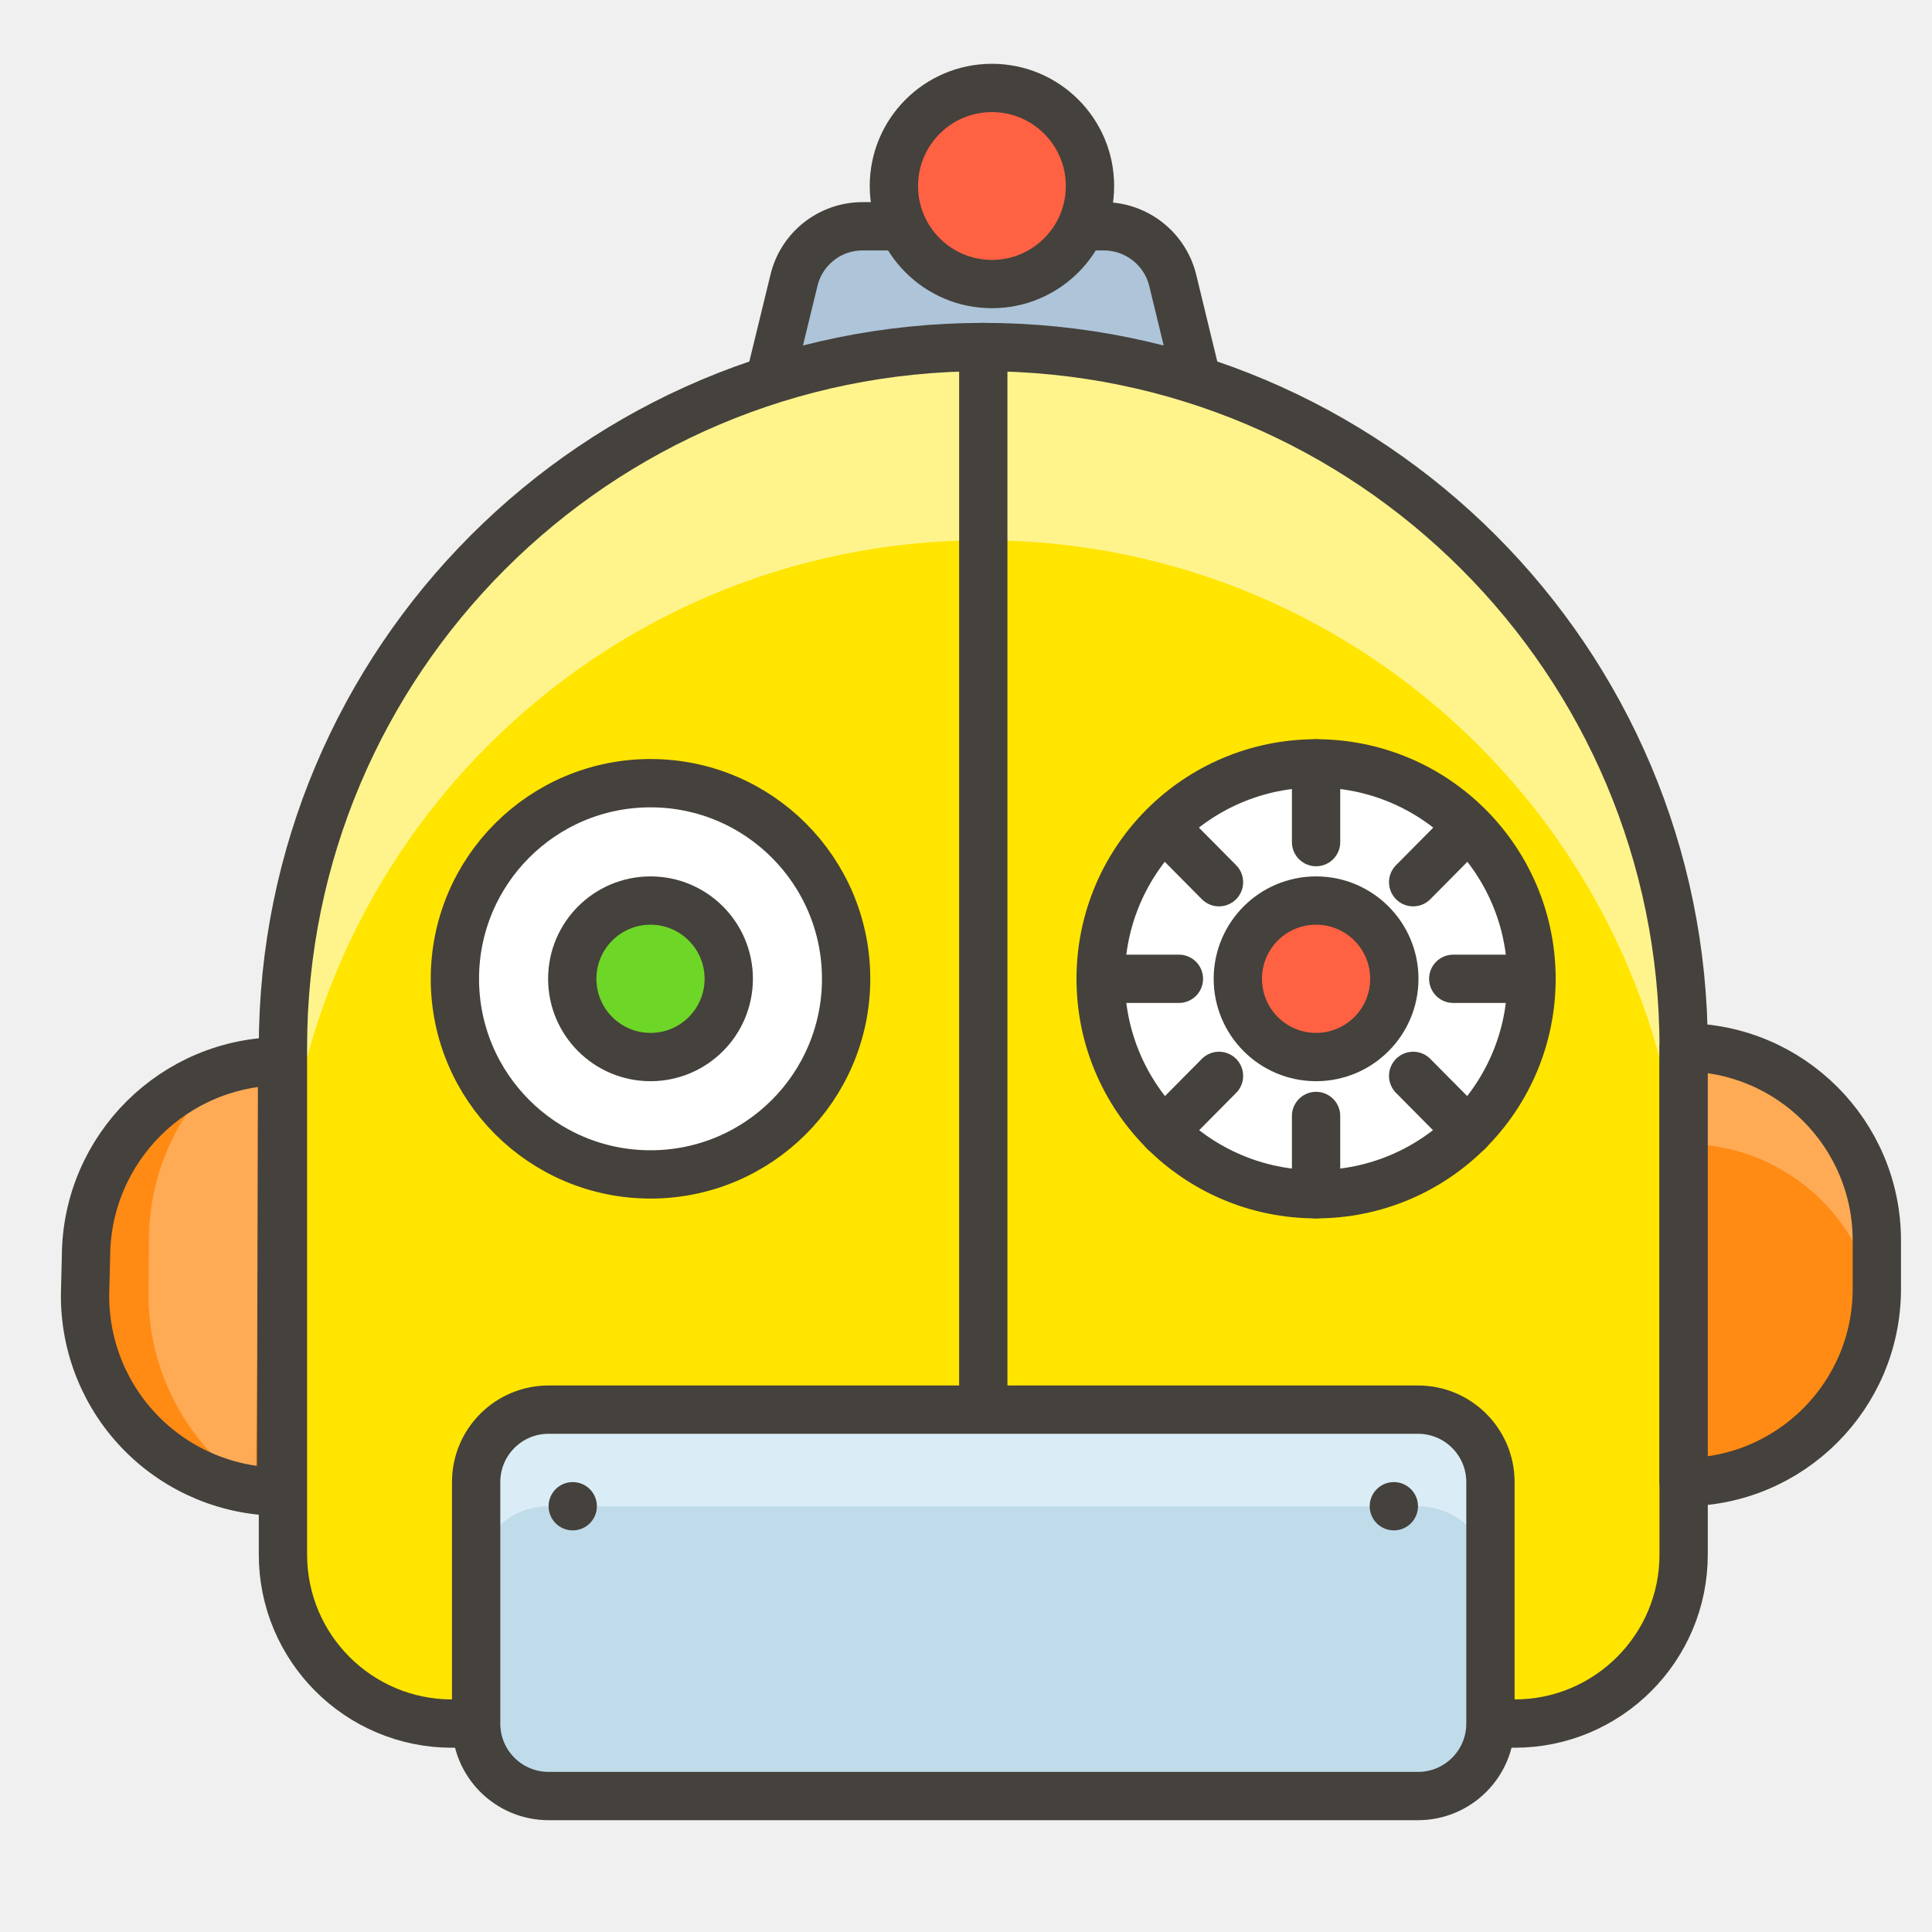
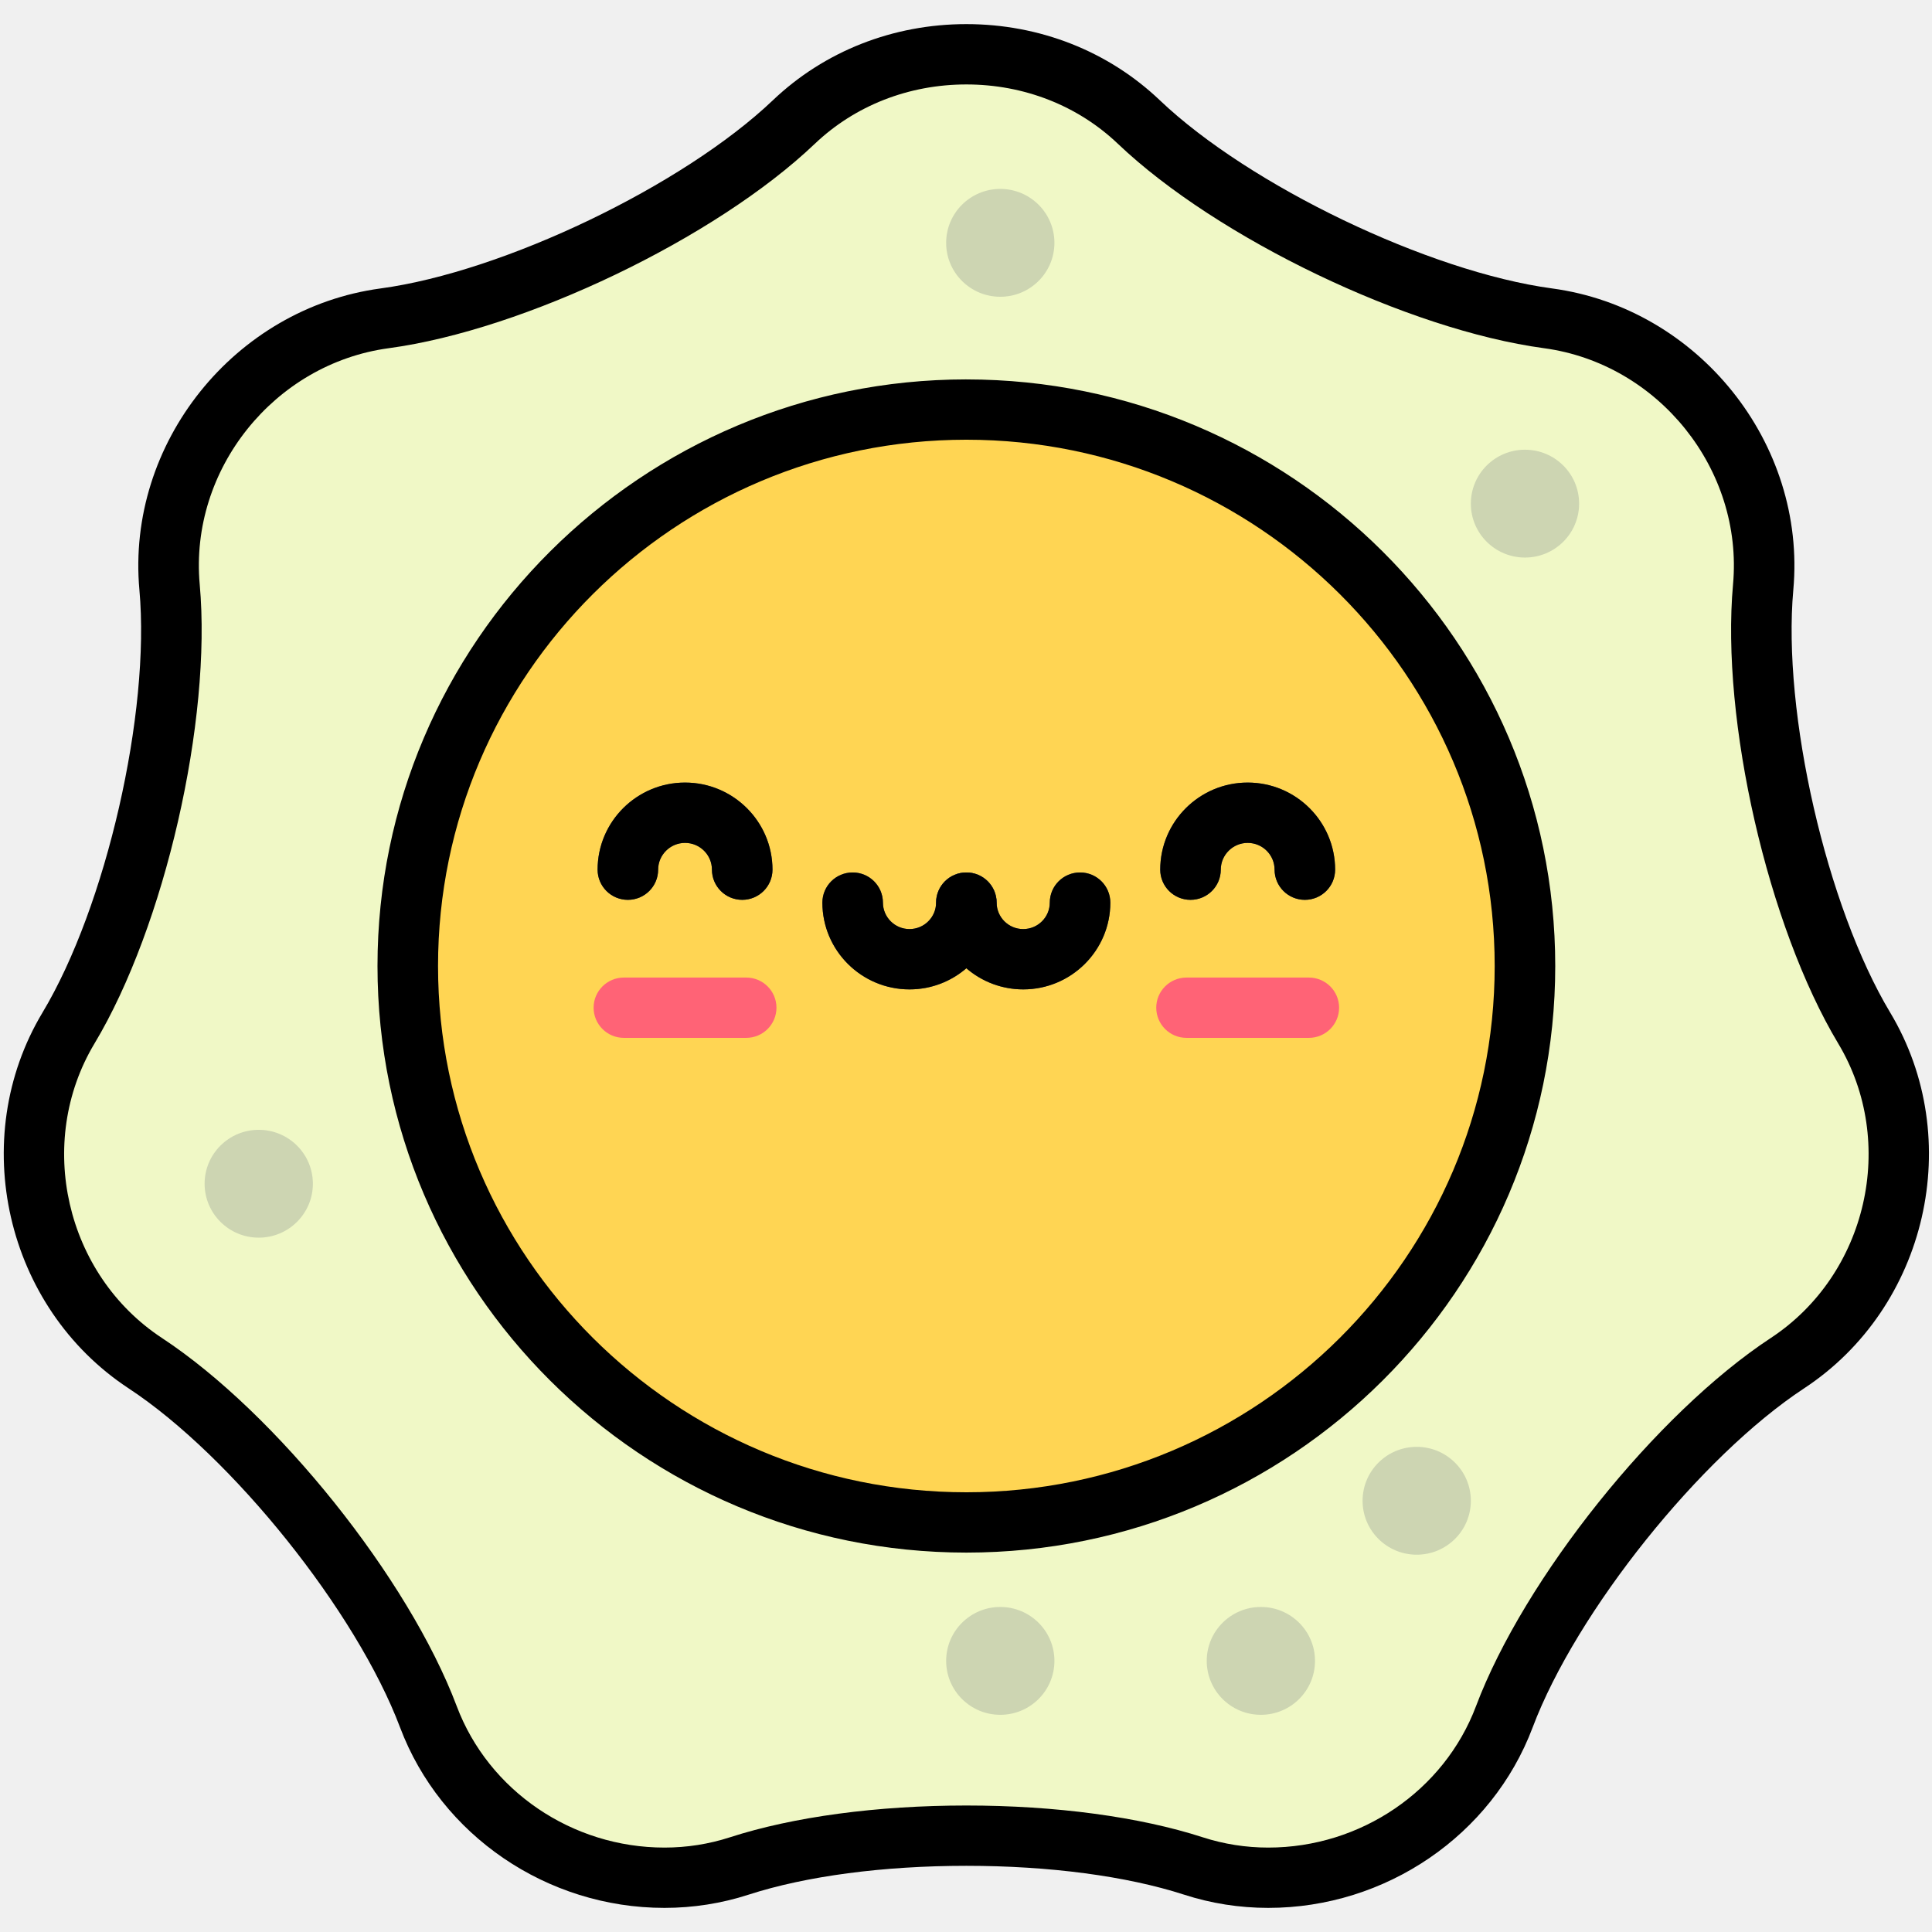
- <svg xmlns="http://www.w3.org/2000/svg" width="40" height="40">
-   <g>
-     <rect fill="none" id="canvas_background" height="42" width="42" y="-1" x="-1" />
-   </g>
-   <g>
-     <g id="svg_13" stroke="null">
-       <path transform="rotate(55.96121 4.730113,26.46467) " id="_Path_" data-name="&lt;Path&gt;" class="cls-1" d="m2.501,28.707a4.06,4.06 0 0 1 -1.18,-5.6l7.47,4.86a4.05,4.05 0 0 1 -5.63,1.19l-0.66,-0.45z" fill="#ff8a14" stroke="null" />
-       <path id="_Path_2" data-name="&lt;Path&gt;" class="cls-2" d="m24.858,8.185l-9,0l0.58,-2.38a1.46,1.46 0 0 1 1.42,-1.12l5,0a1.47,1.47 0 0 1 1.42,1.11l0.58,2.39z" fill="#adc4d9" stroke-linecap="round" stroke-linejoin="round" stroke="#45413c" />
-       <path class="cls-3" d="m20.358,7.185a14.5,14.5 0 0 0 -14.5,14.5l0,10.5a3.5,3.5 0 0 0 3.5,3.5l22,0a3.5,3.5 0 0 0 3.5,-3.5l0,-10.5a14.5,14.5 0 0 0 -14.5,-14.5z" fill="#ffe500" id="svg_1" stroke="null" />
-       <path class="cls-4" d="m20.358,7.185a14.5,14.5 0 0 0 -14.5,14.5l0,4a14.5,14.5 0 0 1 29,0l0,-4a14.5,14.5 0 0 0 -14.5,-14.5z" fill="#fff48c" id="svg_2" stroke="null" />
-       <path class="cls-5" d="m20.358,7.185a14.5,14.5 0 0 0 -14.5,14.5l0,10.5a3.5,3.5 0 0 0 3.5,3.5l22,0a3.5,3.5 0 0 0 3.5,-3.5l0,-10.5a14.5,14.5 0 0 0 -14.5,-14.5z" stroke-linecap="round" stroke-linejoin="round" fill="none" id="svg_3" stroke="#45413c" />
-       <circle id="_Ellipse_2" data-name="&lt;Ellipse&gt;" class="cls-7" cx="27.248" cy="20.265" r="4.46" stroke-linecap="round" stroke-linejoin="round" fill="#fff" stroke="#45413c" />
-       <circle id="_Ellipse_3" data-name="&lt;Ellipse&gt;" class="cls-8" cx="27.248" cy="20.265" r="1.62" stroke-linecap="round" stroke-linejoin="round" fill="#ff6242" stroke="#45413c" />
-       <circle id="_Ellipse_4" data-name="&lt;Ellipse&gt;" class="cls-7" cx="13.468" cy="20.265" r="4.05" stroke-linecap="round" stroke-linejoin="round" fill="#fff" stroke="#45413c" />
-       <circle id="_Ellipse_5" data-name="&lt;Ellipse&gt;" class="cls-9" cx="13.468" cy="20.265" r="1.62" stroke-linecap="round" stroke-linejoin="round" fill="#6dd627" stroke="#45413c" />
-       <line id="_Line_" data-name="&lt;Line&gt;" class="cls-5" x1="20.358" y1="7.185" x2="20.358" y2="29.185" stroke-linecap="round" stroke-linejoin="round" fill="none" stroke="#45413c" />
-       <line id="_Line_2" data-name="&lt;Line&gt;" class="cls-5" x1="27.248" y1="17.435" x2="27.248" y2="15.805" stroke-linecap="round" stroke-linejoin="round" fill="none" stroke="#45413c" />
-       <line id="_Line_3" data-name="&lt;Line&gt;" class="cls-5" x1="29.258" y1="18.265" x2="30.398" y2="17.115" stroke-linecap="round" stroke-linejoin="round" fill="none" stroke="#45413c" />
-       <line id="_Line_4" data-name="&lt;Line&gt;" class="cls-5" x1="30.088" y1="20.265" x2="31.708" y2="20.265" stroke-linecap="round" stroke-linejoin="round" fill="none" stroke="#45413c" />
-       <line id="_Line_5" data-name="&lt;Line&gt;" class="cls-5" x1="29.258" y1="22.275" x2="30.398" y2="23.425" stroke-linecap="round" stroke-linejoin="round" fill="none" stroke="#45413c" />
-       <line id="_Line_6" data-name="&lt;Line&gt;" class="cls-5" x1="27.248" y1="23.105" x2="27.248" y2="24.725" stroke-linecap="round" stroke-linejoin="round" fill="none" stroke="#45413c" />
-       <line id="_Line_7" data-name="&lt;Line&gt;" class="cls-5" x1="25.238" y1="22.275" x2="24.098" y2="23.425" stroke-linecap="round" stroke-linejoin="round" fill="none" stroke="#45413c" />
-       <line id="_Line_8" data-name="&lt;Line&gt;" class="cls-5" x1="24.408" y1="20.265" x2="22.788" y2="20.265" stroke-linecap="round" stroke-linejoin="round" fill="none" stroke="#45413c" />
-       <line id="_Line_9" data-name="&lt;Line&gt;" class="cls-5" x1="25.238" y1="18.265" x2="24.098" y2="17.115" stroke-linecap="round" stroke-linejoin="round" fill="none" stroke="#45413c" />
-       <circle id="_Ellipse_6" data-name="&lt;Ellipse&gt;" class="cls-8" cx="20.537" cy="3.851" r="2.03" stroke-linecap="round" stroke-linejoin="round" fill="#ff6242" stroke="#45413c" />
-       <path transform="rotate(57.44285 5.086391,26.26893) " id="_Path_5" data-name="&lt;Path&gt;" class="cls-10" d="m1.311,23.679a4.76,4.76 0 0 0 2.26,4l0.77,0.5a4.81,4.81 0 0 0 4.26,0.57a2,2 0 0 0 0.26,-0.32l-7.47,-4.9a1.09,1.09 0 0 0 -0.08,0.15z" fill="#ffaa54" stroke="null" />
-       <path transform="rotate(57.09928 4.873603,26.65825) " id="_Path_6" data-name="&lt;Path&gt;" class="cls-5" d="m2.644,28.9a4.06,4.06 0 0 1 -1.18,-5.6l7.47,4.86a4.05,4.05 0 0 1 -5.63,1.19l-0.66,-0.45z" stroke-linecap="round" stroke-linejoin="round" fill="none" stroke="#45413c" />
-       <path class="cls-1" d="m38.858,26.685a4,4 0 0 1 -4,4l0,-9a4,4 0 0 1 4,4l0,1z" fill="#ff8a14" id="svg_4" stroke="null" />
-       <path class="cls-10" d="m34.858,21.685l0,2a4,4 0 0 1 4,3.5a4.07,4.07 0 0 0 0,-0.5l0,-1a4,4 0 0 0 -4,-4z" fill="#ffaa54" id="svg_5" stroke="null" />
-       <path class="cls-5" d="m38.858,26.685a4,4 0 0 1 -4,4l0,-9a4,4 0 0 1 4,4l0,1z" stroke-linecap="round" stroke-linejoin="round" fill="none" id="svg_6" stroke="#45413c" />
-       <rect class="cls-11" x="9.858" y="29.185" width="21" height="8" rx="1.5" ry="1.5" fill="#c0dceb" id="svg_7" stroke="null" />
-       <path class="cls-12" d="m29.358,29.185l-18,0a1.5,1.5 0 0 0 -1.5,1.5l0,2a1.5,1.5 0 0 1 1.5,-1.5l18,0a1.5,1.5 0 0 1 1.5,1.5l0,-2a1.5,1.5 0 0 0 -1.5,-1.5z" fill="#daedf7" id="svg_8" stroke="null" />
-       <rect class="cls-5" x="9.858" y="29.185" width="21" height="8" rx="1.5" ry="1.5" stroke-linecap="round" stroke-linejoin="round" fill="none" id="svg_9" stroke="#45413c" />
-       <path class="cls-13" d="m11.858,30.685a0.5,0.5 0 1 0 0.5,0.5a0.5,0.5 0 0 0 -0.5,-0.5z" fill="#45413c" id="svg_10" stroke="null" />
-       <path class="cls-13" d="m28.858,30.685a0.5,0.5 0 1 0 0.5,0.5a0.5,0.5 0 0 0 -0.5,-0.5z" fill="#45413c" id="svg_11" stroke="null" />
-     </g>
-   </g>
+ <svg xmlns="http://www.w3.org/2000/svg" t="1678636093783" class="icon" viewBox="0 0 1048 1024" version="1.1" p-id="4249" width="48" height="48">
+   <path d="M647.347 1000.188c-67.73-21.927-178.574-21.927-246.313 0-67.73 21.918-143.628-14.49-168.651-80.912-25.023-66.422-94.127-152.747-153.567-191.829-59.441-39.083-78.182-120.889-41.651-181.793 36.523-60.904 61.196-168.546 54.808-239.202-6.38-70.664 46.137-136.265 116.712-145.782 70.575-9.525 170.439-57.433 221.915-106.463 51.476-49.022 135.721-49.022 187.189 0 51.484 49.038 151.349 96.939 221.924 106.463 70.575 9.517 123.091 75.118 116.703 145.782-6.372 70.656 18.286 178.306 54.817 239.202 36.523 60.904 17.782 142.71-41.659 181.801-59.433 39.083-128.536 125.399-153.567 191.821-25.023 66.422-100.921 102.831-168.659 80.904z" fill="#F0F8C6" p-id="4250" />
+   <path d="M221.2 512.008a303.006 301.836 0 1 0 606.013 0 303.006 301.836 0 1 0-606.013 0Z" fill="#FFD553" p-id="4251" />
+   <path d="M493.357 524.694c-26.055 0-47.258-21.114-47.258-47.071 0-9.037 7.355-16.36 16.417-16.36 9.07 0 16.417 7.322 16.417 16.36 0 7.916 6.477 14.352 14.425 14.352 7.948 0 14.417-6.437 14.417-14.352 0-9.037 7.355-16.36 16.417-16.36 9.078 0 16.425 7.322 16.425 16.36 0 25.958-21.203 47.071-47.258 47.071z" fill="#3F4963" p-id="4252" />
+   <path d="M555.032 524.694c-26.055 0-47.258-21.114-47.258-47.071 0-9.037 7.355-16.36 16.417-16.36 9.078 0 16.425 7.322 16.425 16.36 0 7.916 6.469 14.352 14.417 14.352s14.417-6.437 14.417-14.352c0-9.037 7.347-16.36 16.417-16.36s16.425 7.322 16.425 16.36c0 25.958-21.203 47.071-47.258 47.071z" fill="#3F4963" p-id="4253" />
+   <path d="M709.973 550.977h-66.357a16.384 16.384 0 0 1-16.417-16.36c0-9.029 7.347-16.351 16.417-16.351h66.357c9.07 0 16.417 7.314 16.417 16.36a16.384 16.384 0 0 1-16.417 16.351z" fill="#FF6376" p-id="4254" />
+   <path d="M707.812 476.111a16.392 16.392 0 0 1-16.425-16.36c0-8.013-6.542-14.531-14.588-14.531-8.046 0-14.596 6.518-14.596 14.531a16.392 16.392 0 0 1-16.417 16.36 16.392 16.392 0 0 1-16.425-16.36c0-26.055 21.276-47.25 47.437-47.25 26.153 0 47.429 21.195 47.429 47.25a16.384 16.384 0 0 1-16.417 16.36z" fill="#3F4963" p-id="4255" />
+   <path d="M404.773 550.977h-66.357a16.392 16.392 0 0 1-16.417-16.36c0-9.029 7.355-16.351 16.417-16.351h66.357c9.07 0 16.417 7.314 16.417 16.36a16.384 16.384 0 0 1-16.417 16.351z" fill="#FF6376" p-id="4256" />
+   <path d="M402.611 476.111a16.392 16.392 0 0 1-16.417-16.36c0-8.013-6.55-14.531-14.596-14.531s-14.596 6.518-14.596 14.531a16.392 16.392 0 0 1-16.417 16.36 16.392 16.392 0 0 1-16.417-16.36c0-26.055 21.268-47.25 47.429-47.25 26.153 0 47.429 21.195 47.429 47.25a16.392 16.392 0 0 1-16.417 16.36z" fill="#3F4963" p-id="4257" />
+   <path d="M654.588 888.938a29.363 29.249 0 1 0 58.726 0 29.363 29.249 0 1 0-58.726 0Z" fill="#3F4963" opacity=".2" p-id="4258" />
+   <path d="M739.125 802.085a29.363 29.249 0 1 0 58.726 0 29.363 29.249 0 1 0-58.726 0Z" fill="#3F4963" opacity=".2" p-id="4259" />
+   <path d="M797.85 261.193a29.363 29.249 0 1 0 58.726 0 29.363 29.249 0 1 0-58.726 0Z" fill="#3F4963" opacity=".2" p-id="4260" />
+   <path d="M513.235 888.938a29.363 29.249 0 1 0 58.726 0 29.363 29.249 0 1 0-58.726 0Z" fill="#3F4963" opacity=".2" p-id="4261" />
+   <path d="M513.235 119.727a29.363 29.249 0 1 0 58.726 0 29.363 29.249 0 1 0-58.726 0Z" fill="#3F4963" opacity=".2" p-id="4262" />
+   <path d="M110.99 630.109a29.363 29.249 0 1 0 58.726 0 29.363 29.249 0 1 0-58.726 0Z" fill="#3F4963" opacity=".2" p-id="4263" />
+   <path d="M676.799 412.501c-26.161 0-47.437 21.195-47.437 47.25 0 9.029 7.347 16.36 16.417 16.36s16.425-7.331 16.425-16.36c0-8.013 6.542-14.539 14.596-14.539 8.046 0 14.588 6.526 14.588 14.539 0 9.029 7.347 16.36 16.417 16.36 9.078 0 16.425-7.331 16.425-16.36 0-26.055-21.276-47.25-47.429-47.25z m-305.201 0c-26.153 0-47.437 21.195-47.437 47.25 0 9.029 7.355 16.36 16.417 16.36 9.078 0 16.425-7.331 16.425-16.36 0-8.013 6.55-14.539 14.596-14.539s14.588 6.526 14.588 14.539c0 9.029 7.355 16.36 16.417 16.36 9.078 0 16.425-7.331 16.425-16.36 0-26.055-21.276-47.25-47.429-47.25z m214.268 48.762c-9.07 0-16.417 7.314-16.417 16.36 0 7.908-6.469 14.352-14.417 14.352a14.401 14.401 0 0 1-14.417-14.36 16.384 16.384 0 0 0-16.417-16.351c-9.078 0-16.425 7.314-16.425 16.36 0 7.908-6.469 14.352-14.417 14.352a14.409 14.409 0 0 1-14.417-14.36 16.384 16.384 0 0 0-16.417-16.351c-9.078 0-16.425 7.314-16.425 16.36 0 25.949 21.203 47.063 47.258 47.063 11.784 0 22.552-4.34 30.842-11.475a47.112 47.112 0 0 0 30.834 11.475c26.055 0 47.258-21.114 47.258-47.071a16.384 16.384 0 0 0-16.417-16.351z m-61.668-267.459c-176.136 0-319.431 142.742-319.431 318.196 0 175.445 143.295 318.196 319.431 318.196S843.63 687.453 843.63 512 700.327 193.812 524.19 193.812z m0 603.672C366.178 797.477 237.609 669.42 237.609 512c0-157.412 128.569-285.477 286.59-285.477 158.021 0 286.582 128.065 286.582 285.477 0 157.42-128.561 285.477-286.582 285.477z m501.126-260.218c-34.515-57.539-58.579-162.572-52.549-229.343 7.184-79.425-51.525-152.755-130.861-163.458-66.69-8.997-164.124-55.743-212.781-102.075C601.169 15.75 563.899 1.081 524.19 1.081c-39.708 0-76.971 14.669-104.944 41.301-48.648 46.332-146.083 93.078-212.764 102.075-79.336 10.703-138.037 84.033-130.869 163.458 6.03 66.763-18.034 171.796-52.557 229.343C-18.001 605.72 2.942 697.157 69.762 741.1c56.166 36.929 123.595 121.157 147.245 183.914 22.057 58.571 79.693 97.906 143.417 97.906 15.588 0 30.964-2.414 45.674-7.184 31.175-10.086 73.11-15.636 118.085-15.636 44.991 0 86.918 5.551 118.085 15.636 14.726 4.771 30.102 7.184 45.69 7.184 63.716 0 121.36-39.335 143.417-97.898 23.65-62.765 91.079-146.993 147.245-183.922 66.82-43.934 87.771-135.379 46.706-203.841z m-64.796 176.542c-62.041 40.797-133.77 130.389-159.89 199.729-17.286 45.861-62.562 76.678-112.673 76.678-12.142 0-24.097-1.877-35.539-5.583-34.353-11.118-79.888-17.237-128.228-17.237s-93.875 6.12-128.236 17.237c-11.443 3.706-23.398 5.583-35.531 5.583-50.119 0-95.386-30.809-112.673-76.678-26.12-69.339-97.849-158.931-159.89-199.729-52.37-34.434-68.787-106.106-36.604-159.76C89.397 490.472 114.997 378.742 108.333 304.989c-5.624-62.253 40.391-119.727 102.563-128.114 73.663-9.939 177.315-59.652 231.05-110.836 21.829-20.789 51.037-32.232 82.253-32.232 31.208 0 60.424 11.443 82.245 32.232 53.744 51.184 157.395 100.897 231.066 110.836 62.171 8.395 108.186 65.861 102.563 128.114-6.664 73.752 18.936 185.482 57.06 249.051 32.183 53.654 15.766 125.318-36.604 159.76z" fill="#000000" p-id="4264" />
</svg>
